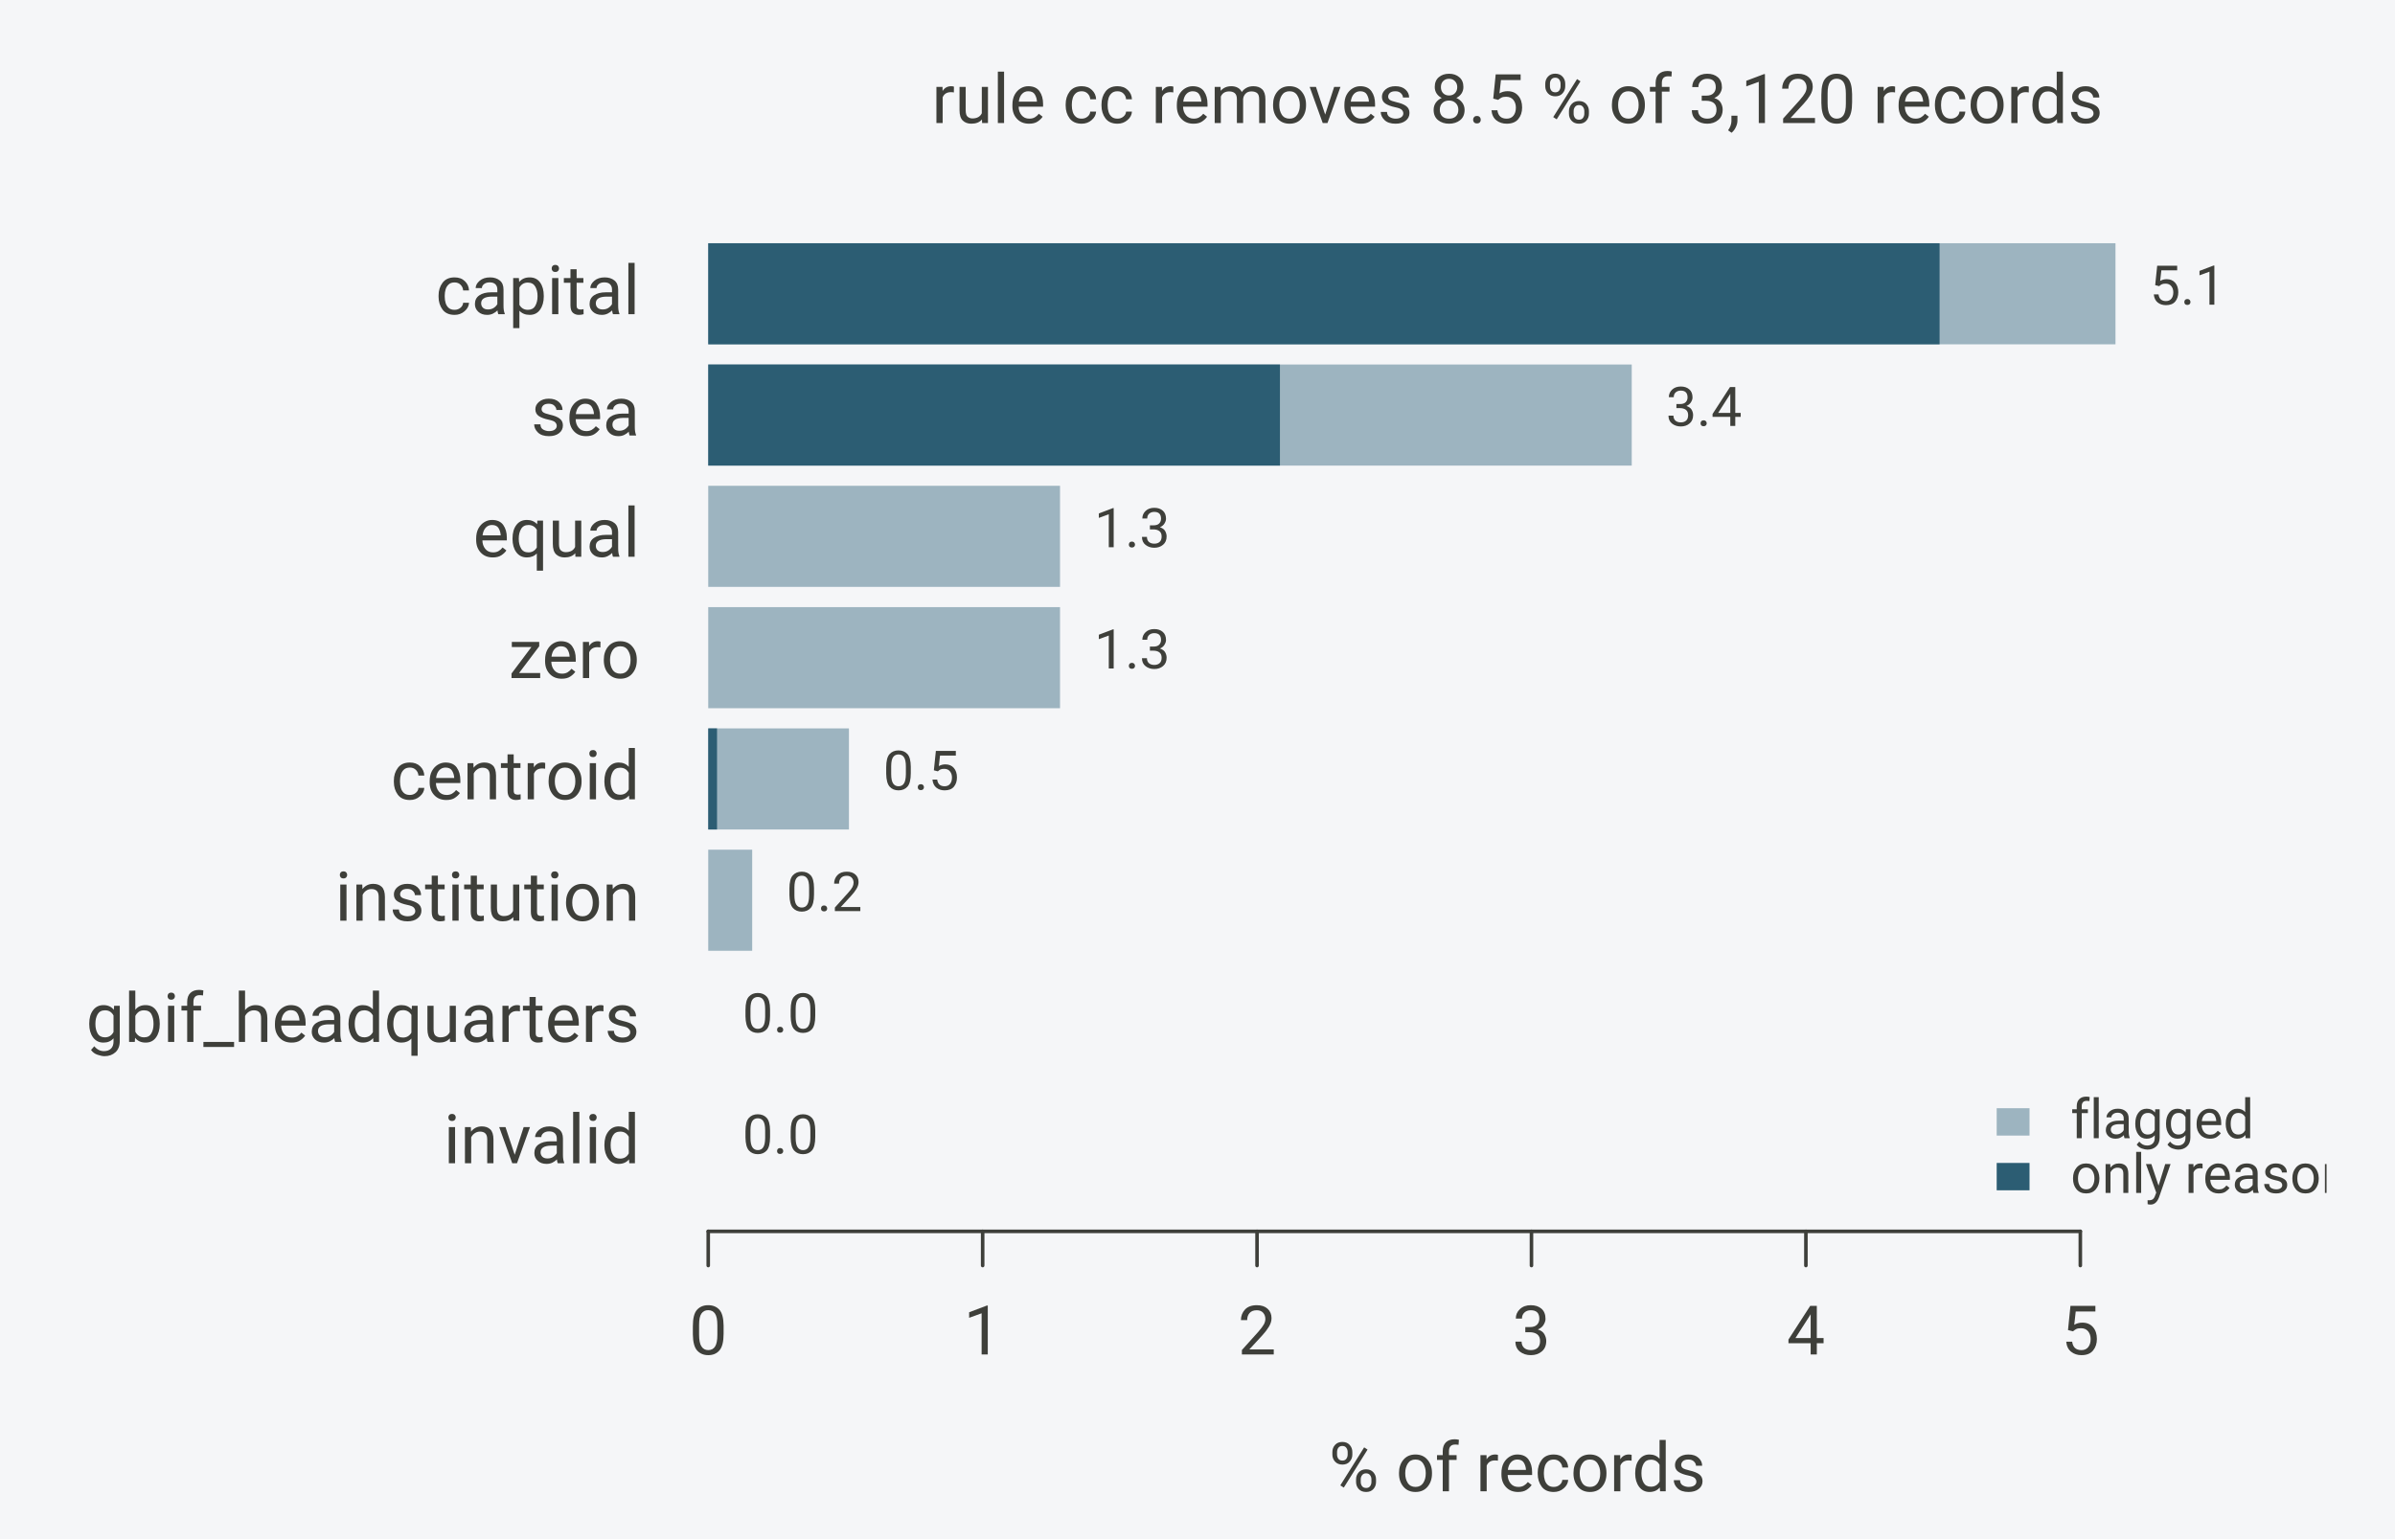
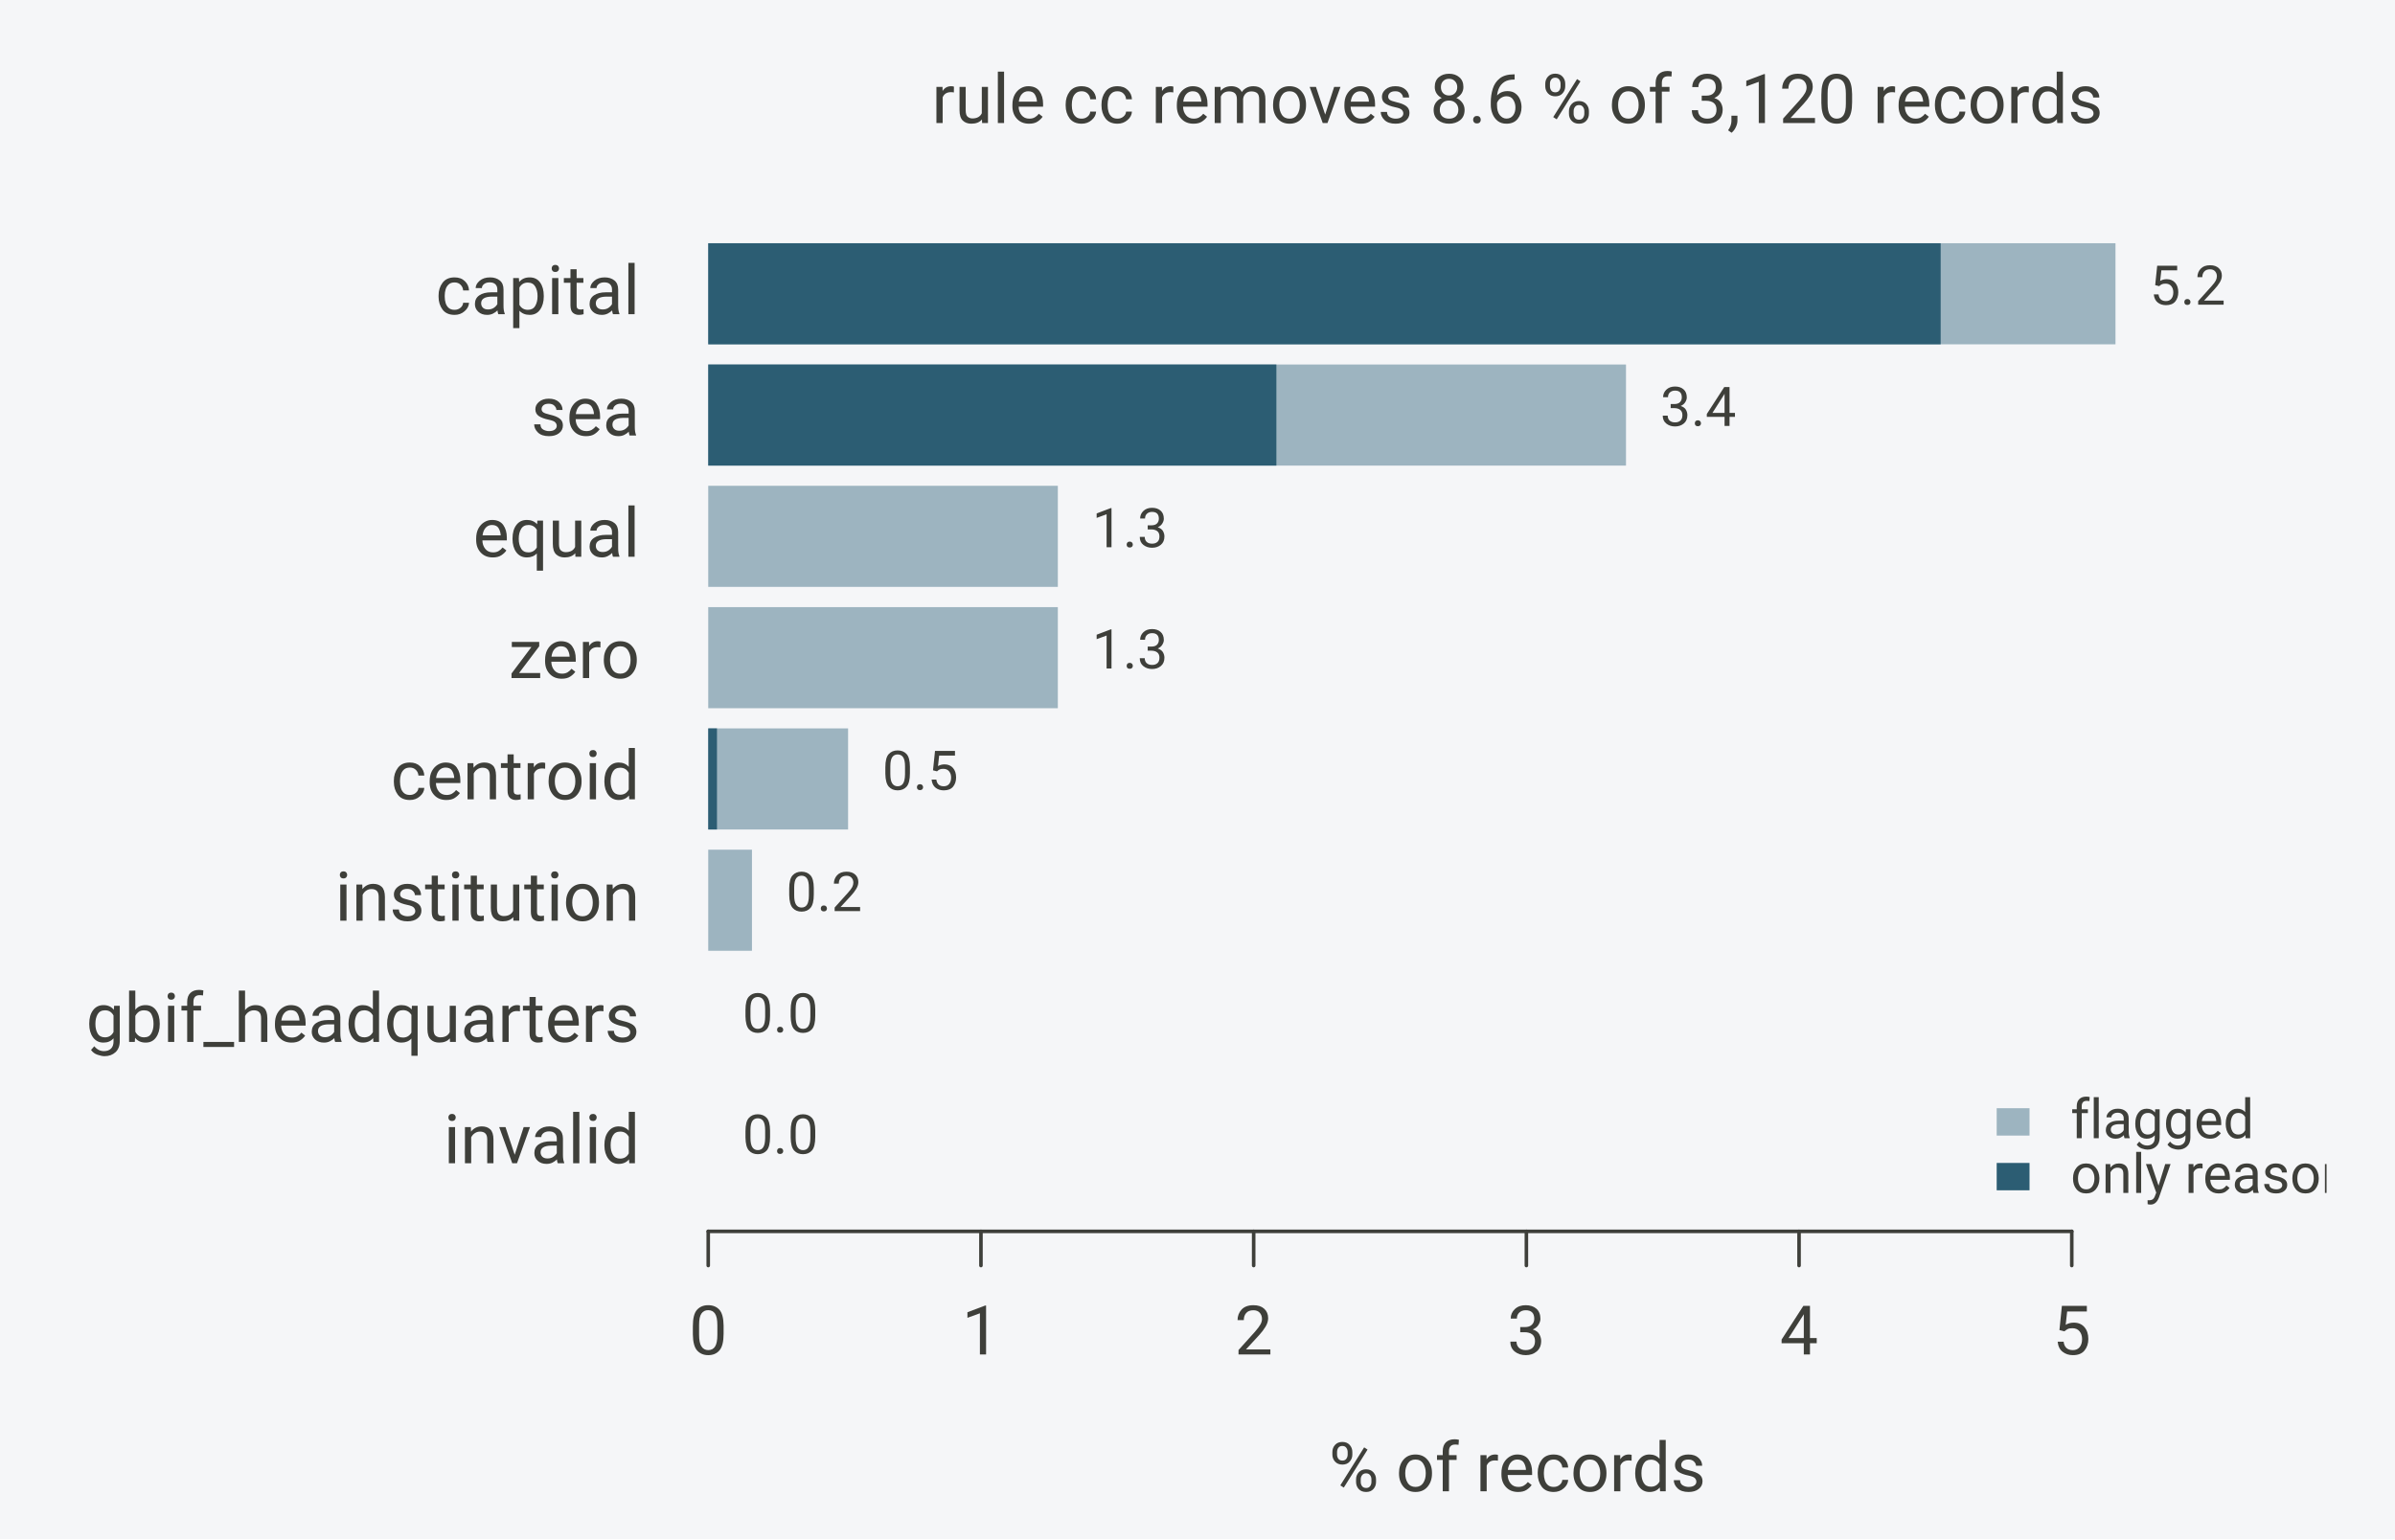
<svg xmlns="http://www.w3.org/2000/svg" width="504.00pt" height="324.00pt" viewBox="0 0 504.00 324.00">
  <g class="svglite">
    <defs>
      <style type="text/css">
    /* theme-aware-processed */
    .svglite line, .svglite polyline, .svglite polygon, .svglite path, .svglite circle {
      fill: none;
      stroke: #3E3F3A;
      stroke-linecap: round;
      stroke-linejoin: round;
      stroke-miterlimit: 10.00;
    }
    .svglite &gt; g &gt; rect {
      fill: none;
      stroke: #3E3F3A;
      stroke-linecap: round;
      stroke-linejoin: round;
      stroke-miterlimit: 10.00;
    }
    .svglite text {
      white-space: pre;
      fill: #3E3F3A;
    }
    .svglite g.glyphgroup path {
      fill: inherit;
      stroke: none;
    }
  </style>
    </defs>
    <rect width="100%" height="100%" style="stroke: none; fill: #F5F6F8;" />
    <defs>
      <clipPath id="cpMC4wMHw1MDQuMDB8MC4wMHwzMjQuMDA=">
        <rect x="0.00" y="0.00" width="504.00" height="324.00" />
      </clipPath>
    </defs>
    <g clip-path="url(#cpMC4wMHw1MDQuMDB8MC4wMHwzMjQuMDA=)">
      <rect x="149.04" y="229.92" width="0.00" height="21.28" style="stroke-width: 0.75; stroke: none; fill: #9DB4C0;" />
      <rect x="149.04" y="204.39" width="0.00" height="21.28" style="stroke-width: 0.75; stroke: none; fill: #9DB4C0;" />
-       <rect x="149.04" y="178.86" width="9.25" height="21.28" style="stroke-width: 0.75; stroke: none; fill: #9DB4C0;" />
-       <rect x="149.04" y="153.33" width="29.61" height="21.28" style="stroke-width: 0.75; stroke: none; fill: #9DB4C0;" />
-       <rect x="149.04" y="127.80" width="74.03" height="21.28" style="stroke-width: 0.75; stroke: none; fill: #9DB4C0;" />
-       <rect x="149.04" y="102.26" width="74.03" height="21.28" style="stroke-width: 0.75; stroke: none; fill: #9DB4C0;" />
-       <rect x="149.04" y="76.73" width="194.34" height="21.28" style="stroke-width: 0.75; stroke: none; fill: #9DB4C0;" />
+       <rect x="149.04" y="178.86" width="9.20" height="21.28" style="stroke-width: 0.75; stroke: none; fill: #9DB4C0;" />
+       <rect x="149.04" y="153.33" width="29.43" height="21.28" style="stroke-width: 0.75; stroke: none; fill: #9DB4C0;" />
+       <rect x="149.04" y="127.80" width="73.57" height="21.28" style="stroke-width: 0.75; stroke: none; fill: #9DB4C0;" />
+       <rect x="149.04" y="102.26" width="73.57" height="21.28" style="stroke-width: 0.75; stroke: none; fill: #9DB4C0;" />
+       <rect x="149.04" y="76.73" width="193.13" height="21.28" style="stroke-width: 0.75; stroke: none; fill: #9DB4C0;" />
      <rect x="149.04" y="51.20" width="296.14" height="21.28" style="stroke-width: 0.75; stroke: none; fill: #9DB4C0;" />
      <text x="134.64" y="244.86" text-anchor="end" style="font-size: 1.2em; font-family: &quot;Roboto&quot;, -apple-system, BlinkMacSystemFont, &quot;Segoe UI&quot;, system-ui, sans-serif;">invalid</text>
      <text x="134.64" y="219.33" text-anchor="end" style="font-size: 1.2em; font-family: &quot;Roboto&quot;, -apple-system, BlinkMacSystemFont, &quot;Segoe UI&quot;, system-ui, sans-serif;">gbif_headquarters</text>
      <text x="134.64" y="193.80" text-anchor="end" style="font-size: 1.2em; font-family: &quot;Roboto&quot;, -apple-system, BlinkMacSystemFont, &quot;Segoe UI&quot;, system-ui, sans-serif;">institution</text>
      <text x="134.64" y="168.26" text-anchor="end" style="font-size: 1.2em; font-family: &quot;Roboto&quot;, -apple-system, BlinkMacSystemFont, &quot;Segoe UI&quot;, system-ui, sans-serif;">centroid</text>
      <text x="134.64" y="142.73" text-anchor="end" style="font-size: 1.2em; font-family: &quot;Roboto&quot;, -apple-system, BlinkMacSystemFont, &quot;Segoe UI&quot;, system-ui, sans-serif;">zero</text>
      <text x="134.64" y="117.20" text-anchor="end" style="font-size: 1.2em; font-family: &quot;Roboto&quot;, -apple-system, BlinkMacSystemFont, &quot;Segoe UI&quot;, system-ui, sans-serif;">equal</text>
      <text x="134.64" y="91.67" text-anchor="end" style="font-size: 1.2em; font-family: &quot;Roboto&quot;, -apple-system, BlinkMacSystemFont, &quot;Segoe UI&quot;, system-ui, sans-serif;">sea</text>
      <text x="134.64" y="66.14" text-anchor="end" style="font-size: 1.2em; font-family: &quot;Roboto&quot;, -apple-system, BlinkMacSystemFont, &quot;Segoe UI&quot;, system-ui, sans-serif;">capital</text>
      <text x="319.32" y="313.92" text-anchor="middle" style="font-size: 1.2em; font-family: &quot;Roboto&quot;, -apple-system, BlinkMacSystemFont, &quot;Segoe UI&quot;, system-ui, sans-serif;">% of records</text>
-       <line x1="149.04" y1="259.20" x2="437.78" y2="259.20" style="stroke-width: 0.75;" />
+       <line x1="149.04" y1="259.20" x2="435.98" y2="259.20" style="stroke-width: 0.75;" />
      <line x1="149.04" y1="259.20" x2="149.04" y2="266.40" style="stroke-width: 0.75;" />
-       <line x1="206.79" y1="259.20" x2="206.79" y2="266.40" style="stroke-width: 0.75;" />
-       <line x1="264.53" y1="259.20" x2="264.53" y2="266.40" style="stroke-width: 0.75;" />
-       <line x1="322.28" y1="259.20" x2="322.28" y2="266.40" style="stroke-width: 0.75;" />
-       <line x1="380.03" y1="259.20" x2="380.03" y2="266.40" style="stroke-width: 0.75;" />
-       <line x1="437.78" y1="259.20" x2="437.78" y2="266.40" style="stroke-width: 0.75;" />
+       <line x1="206.43" y1="259.20" x2="206.43" y2="266.40" style="stroke-width: 0.75;" />
+       <line x1="263.82" y1="259.20" x2="263.82" y2="266.40" style="stroke-width: 0.75;" />
+       <line x1="321.21" y1="259.20" x2="321.21" y2="266.40" style="stroke-width: 0.75;" />
+       <line x1="378.59" y1="259.20" x2="378.59" y2="266.40" style="stroke-width: 0.75;" />
+       <line x1="435.98" y1="259.20" x2="435.98" y2="266.40" style="stroke-width: 0.75;" />
      <text x="149.04" y="285.12" text-anchor="middle" style="font-size: 1.2em; font-family: &quot;Roboto&quot;, -apple-system, BlinkMacSystemFont, &quot;Segoe UI&quot;, system-ui, sans-serif;">0</text>
-       <text x="206.79" y="285.12" text-anchor="middle" style="font-size: 1.2em; font-family: &quot;Roboto&quot;, -apple-system, BlinkMacSystemFont, &quot;Segoe UI&quot;, system-ui, sans-serif;">1</text>
-       <text x="264.53" y="285.12" text-anchor="middle" style="font-size: 1.2em; font-family: &quot;Roboto&quot;, -apple-system, BlinkMacSystemFont, &quot;Segoe UI&quot;, system-ui, sans-serif;">2</text>
-       <text x="322.28" y="285.12" text-anchor="middle" style="font-size: 1.2em; font-family: &quot;Roboto&quot;, -apple-system, BlinkMacSystemFont, &quot;Segoe UI&quot;, system-ui, sans-serif;">3</text>
-       <text x="380.03" y="285.12" text-anchor="middle" style="font-size: 1.2em; font-family: &quot;Roboto&quot;, -apple-system, BlinkMacSystemFont, &quot;Segoe UI&quot;, system-ui, sans-serif;">4</text>
-       <text x="437.78" y="285.12" text-anchor="middle" style="font-size: 1.2em; font-family: &quot;Roboto&quot;, -apple-system, BlinkMacSystemFont, &quot;Segoe UI&quot;, system-ui, sans-serif;">5</text>
+       <text x="206.43" y="285.12" text-anchor="middle" style="font-size: 1.2em; font-family: &quot;Roboto&quot;, -apple-system, BlinkMacSystemFont, &quot;Segoe UI&quot;, system-ui, sans-serif;">1</text>
+       <text x="263.82" y="285.12" text-anchor="middle" style="font-size: 1.2em; font-family: &quot;Roboto&quot;, -apple-system, BlinkMacSystemFont, &quot;Segoe UI&quot;, system-ui, sans-serif;">2</text>
+       <text x="321.21" y="285.12" text-anchor="middle" style="font-size: 1.2em; font-family: &quot;Roboto&quot;, -apple-system, BlinkMacSystemFont, &quot;Segoe UI&quot;, system-ui, sans-serif;">3</text>
+       <text x="378.59" y="285.12" text-anchor="middle" style="font-size: 1.2em; font-family: &quot;Roboto&quot;, -apple-system, BlinkMacSystemFont, &quot;Segoe UI&quot;, system-ui, sans-serif;">4</text>
+       <text x="435.98" y="285.12" text-anchor="middle" style="font-size: 1.2em; font-family: &quot;Roboto&quot;, -apple-system, BlinkMacSystemFont, &quot;Segoe UI&quot;, system-ui, sans-serif;">5</text>
      <rect x="149.04" y="229.92" width="0.00" height="21.28" style="stroke-width: 0.75; stroke: none; fill: #2C5D73;" />
      <rect x="149.04" y="204.39" width="0.00" height="21.28" style="stroke-width: 0.75; stroke: none; fill: #2C5D73;" />
      <rect x="149.04" y="178.86" width="0.00" height="21.28" style="stroke-width: 0.75; stroke: none; fill: #2C5D73;" />
-       <rect x="149.04" y="153.33" width="1.85" height="21.28" style="stroke-width: 0.75; stroke: none; fill: #2C5D73;" />
+       <rect x="149.04" y="153.33" width="1.84" height="21.28" style="stroke-width: 0.75; stroke: none; fill: #2C5D73;" />
      <rect x="149.04" y="127.80" width="0.00" height="21.28" style="stroke-width: 0.75; stroke: none; fill: #2C5D73;" />
      <rect x="149.04" y="102.26" width="0.00" height="21.28" style="stroke-width: 0.75; stroke: none; fill: #2C5D73;" />
-       <rect x="149.04" y="76.73" width="120.31" height="21.28" style="stroke-width: 0.75; stroke: none; fill: #2C5D73;" />
-       <rect x="149.04" y="51.20" width="259.12" height="21.28" style="stroke-width: 0.75; stroke: none; fill: #2C5D73;" />
+       <rect x="149.04" y="76.73" width="119.56" height="21.28" style="stroke-width: 0.75; stroke: none; fill: #2C5D73;" />
+       <rect x="149.04" y="51.20" width="259.35" height="21.28" style="stroke-width: 0.75; stroke: none; fill: #2C5D73;" />
      <text x="156.24" y="242.85" style="font-size: 0.96em; font-family: &quot;Roboto&quot;, -apple-system, BlinkMacSystemFont, &quot;Segoe UI&quot;, system-ui, sans-serif;">0.0</text>
      <text x="156.24" y="217.32" style="font-size: 0.96em; font-family: &quot;Roboto&quot;, -apple-system, BlinkMacSystemFont, &quot;Segoe UI&quot;, system-ui, sans-serif;">0.0</text>
-       <text x="165.49" y="191.79" style="font-size: 0.96em; font-family: &quot;Roboto&quot;, -apple-system, BlinkMacSystemFont, &quot;Segoe UI&quot;, system-ui, sans-serif;">0.2</text>
-       <text x="185.85" y="166.26" style="font-size: 0.96em; font-family: &quot;Roboto&quot;, -apple-system, BlinkMacSystemFont, &quot;Segoe UI&quot;, system-ui, sans-serif;">0.5</text>
-       <text x="230.27" y="140.72" style="font-size: 0.96em; font-family: &quot;Roboto&quot;, -apple-system, BlinkMacSystemFont, &quot;Segoe UI&quot;, system-ui, sans-serif;">1.3</text>
-       <text x="230.27" y="115.19" style="font-size: 0.96em; font-family: &quot;Roboto&quot;, -apple-system, BlinkMacSystemFont, &quot;Segoe UI&quot;, system-ui, sans-serif;">1.3</text>
-       <text x="350.58" y="89.66" style="font-size: 0.96em; font-family: &quot;Roboto&quot;, -apple-system, BlinkMacSystemFont, &quot;Segoe UI&quot;, system-ui, sans-serif;">3.4</text>
-       <text x="452.38" y="64.13" style="font-size: 0.96em; font-family: &quot;Roboto&quot;, -apple-system, BlinkMacSystemFont, &quot;Segoe UI&quot;, system-ui, sans-serif;">5.1</text>
-       <text x="319.32" y="25.90" text-anchor="middle" style="font-size: 1.2em; font-family: &quot;Roboto&quot;, -apple-system, BlinkMacSystemFont, &quot;Segoe UI&quot;, system-ui, sans-serif;">rule cc removes 8.5 % of 3,120 records</text>
+       <text x="165.44" y="191.79" style="font-size: 0.96em; font-family: &quot;Roboto&quot;, -apple-system, BlinkMacSystemFont, &quot;Segoe UI&quot;, system-ui, sans-serif;">0.2</text>
+       <text x="185.67" y="166.26" style="font-size: 0.96em; font-family: &quot;Roboto&quot;, -apple-system, BlinkMacSystemFont, &quot;Segoe UI&quot;, system-ui, sans-serif;">0.5</text>
+       <text x="229.81" y="140.72" style="font-size: 0.96em; font-family: &quot;Roboto&quot;, -apple-system, BlinkMacSystemFont, &quot;Segoe UI&quot;, system-ui, sans-serif;">1.3</text>
+       <text x="229.81" y="115.19" style="font-size: 0.96em; font-family: &quot;Roboto&quot;, -apple-system, BlinkMacSystemFont, &quot;Segoe UI&quot;, system-ui, sans-serif;">1.3</text>
+       <text x="349.37" y="89.66" style="font-size: 0.96em; font-family: &quot;Roboto&quot;, -apple-system, BlinkMacSystemFont, &quot;Segoe UI&quot;, system-ui, sans-serif;">3.4</text>
+       <text x="452.38" y="64.13" style="font-size: 0.96em; font-family: &quot;Roboto&quot;, -apple-system, BlinkMacSystemFont, &quot;Segoe UI&quot;, system-ui, sans-serif;">5.2</text>
+       <text x="319.32" y="25.90" text-anchor="middle" style="font-size: 1.2em; font-family: &quot;Roboto&quot;, -apple-system, BlinkMacSystemFont, &quot;Segoe UI&quot;, system-ui, sans-serif;">rule cc removes 8.6 % of 3,120 records</text>
    </g>
    <defs>
      <clipPath id="cpMTQ5LjA0fDQ4OS42MHw0My4yMHwyNTkuMjA=">
        <rect x="149.04" y="43.20" width="340.56" height="216.00" />
      </clipPath>
    </defs>
    <g clip-path="url(#cpMTQ5LjA0fDQ4OS42MHw0My4yMHwyNTkuMjA=)">
      <rect x="420.18" y="233.28" width="6.91" height="5.76" style="stroke-width: 0.75; stroke: none; fill: #9DB4C0;" />
      <rect x="420.18" y="244.80" width="6.91" height="5.76" style="stroke-width: 0.75; stroke: none; fill: #2C5D73;" />
      <text x="435.73" y="239.59" style="font-size: 0.96em; font-family: &quot;Roboto&quot;, -apple-system, BlinkMacSystemFont, &quot;Segoe UI&quot;, system-ui, sans-serif;">flagged</text>
      <text x="435.73" y="251.11" style="font-size: 0.96em; font-family: &quot;Roboto&quot;, -apple-system, BlinkMacSystemFont, &quot;Segoe UI&quot;, system-ui, sans-serif;">only reason</text>
    </g>
  </g>
</svg>
